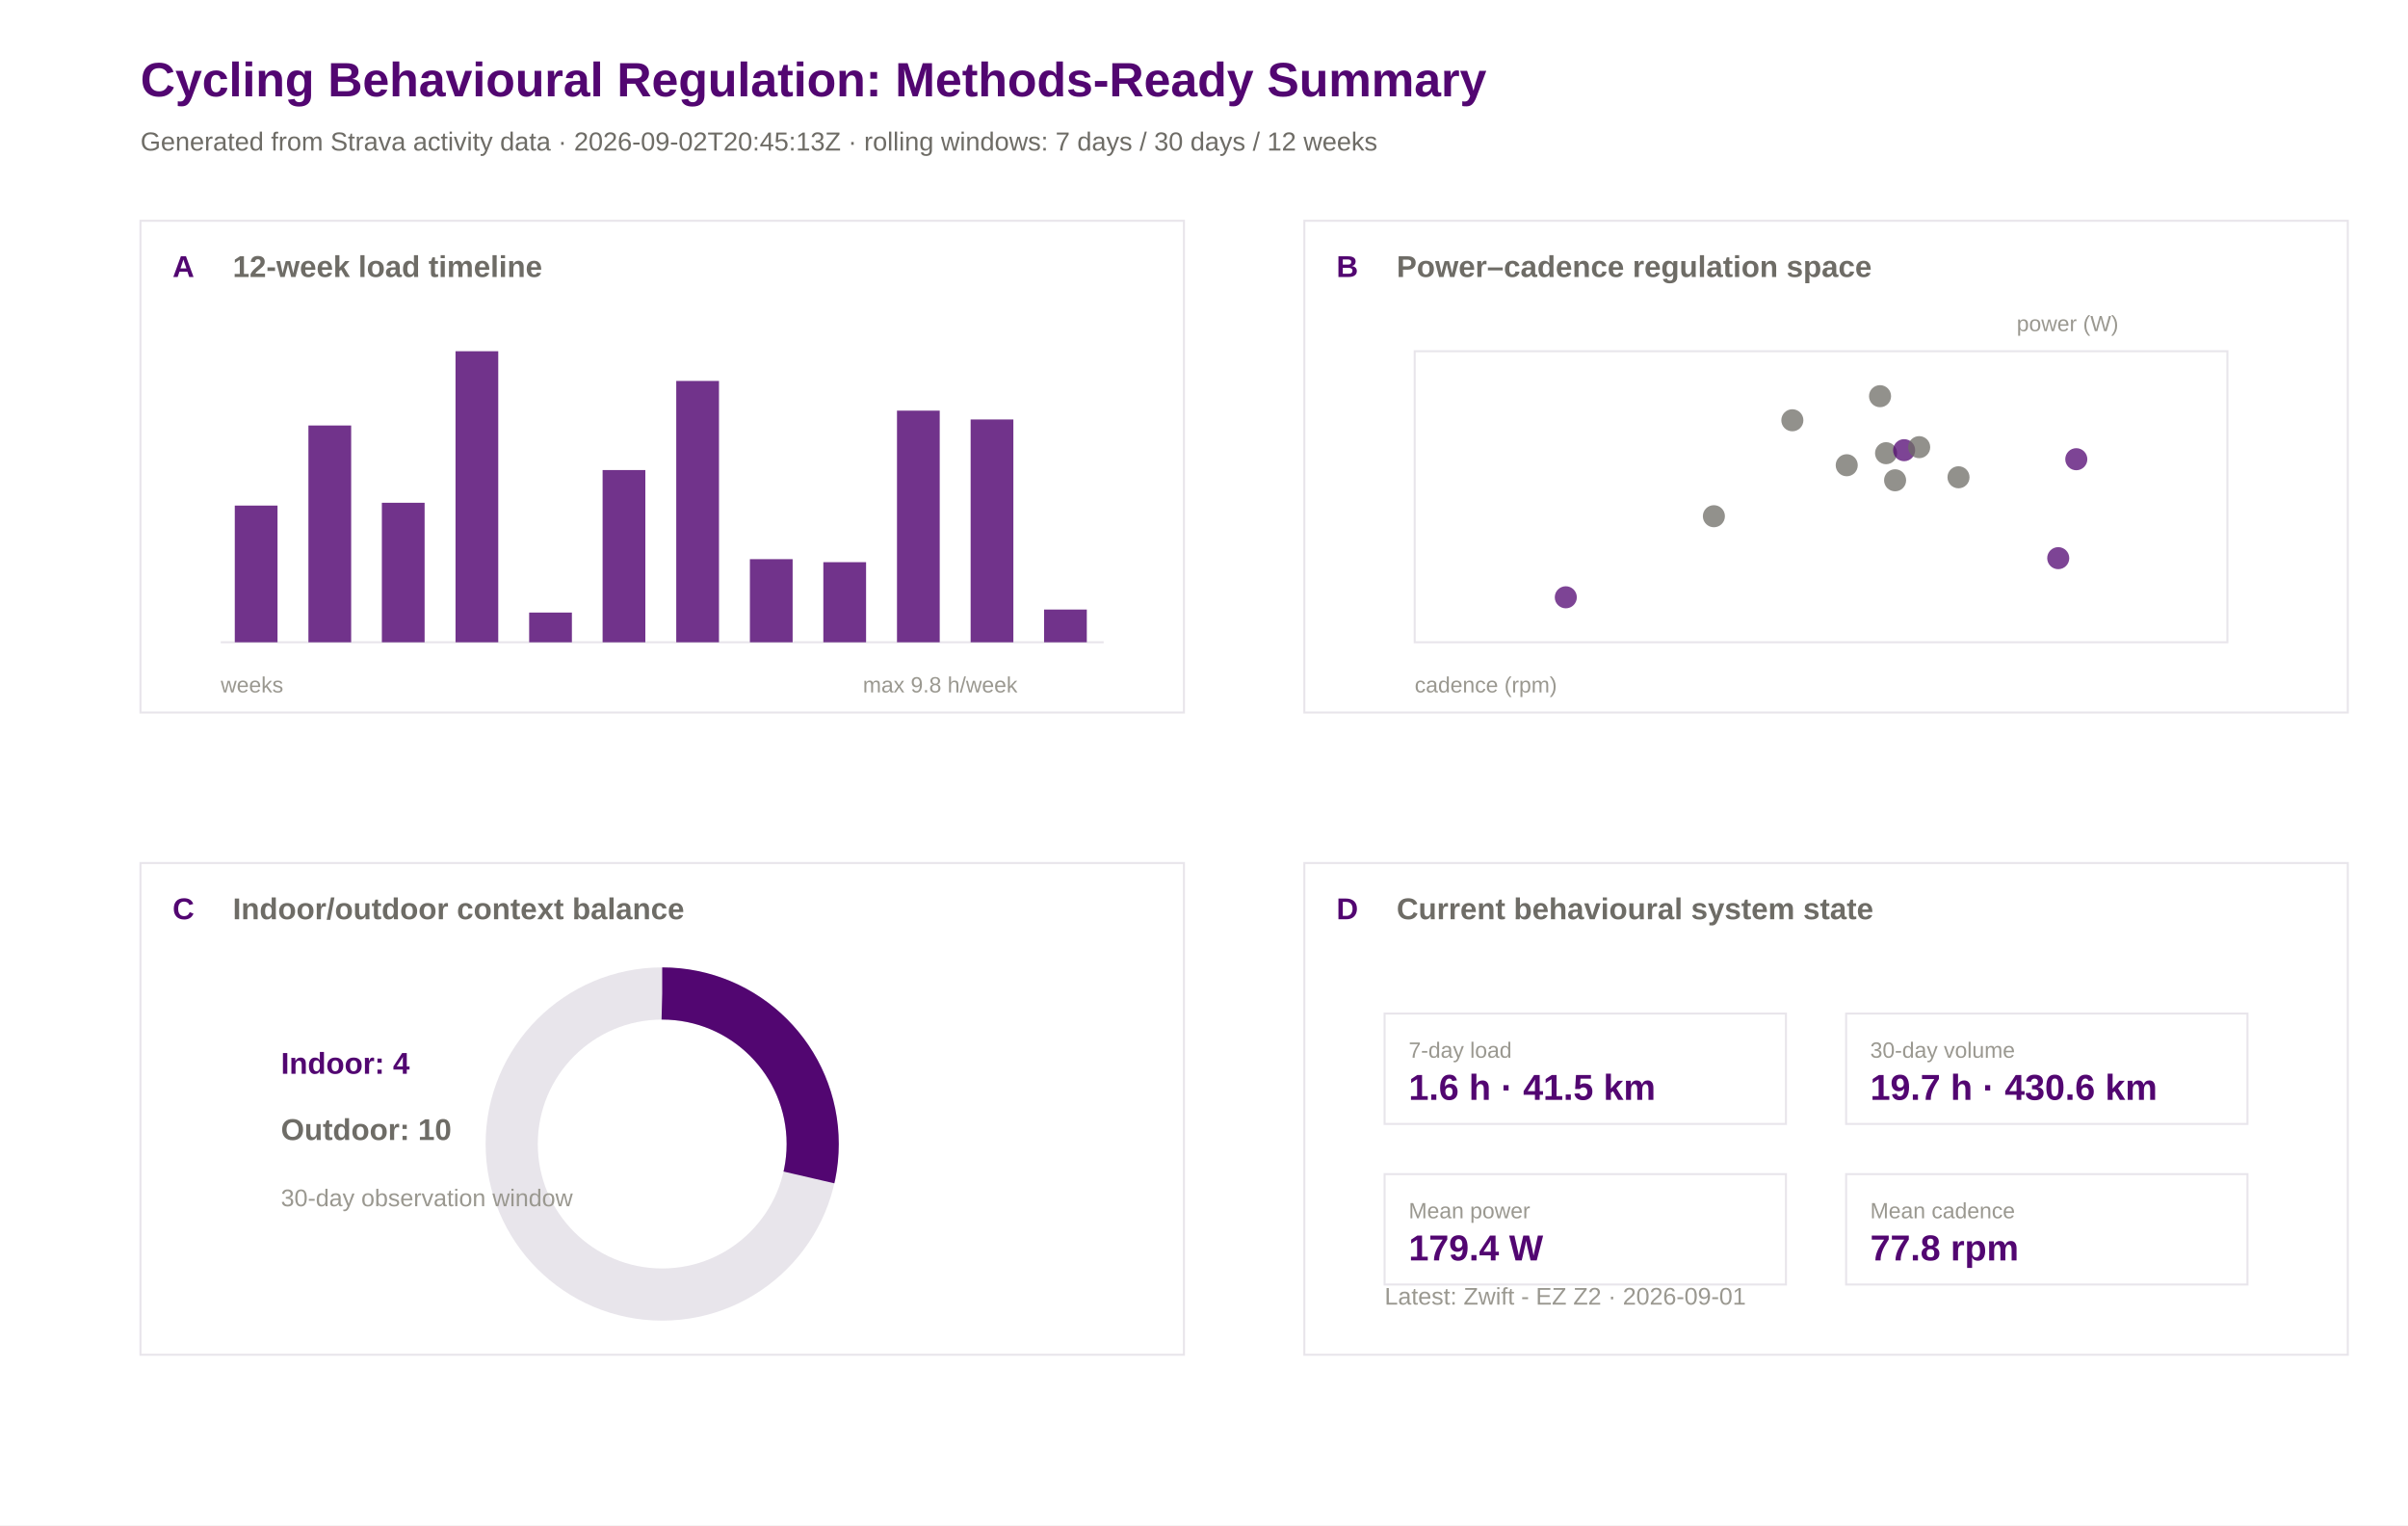
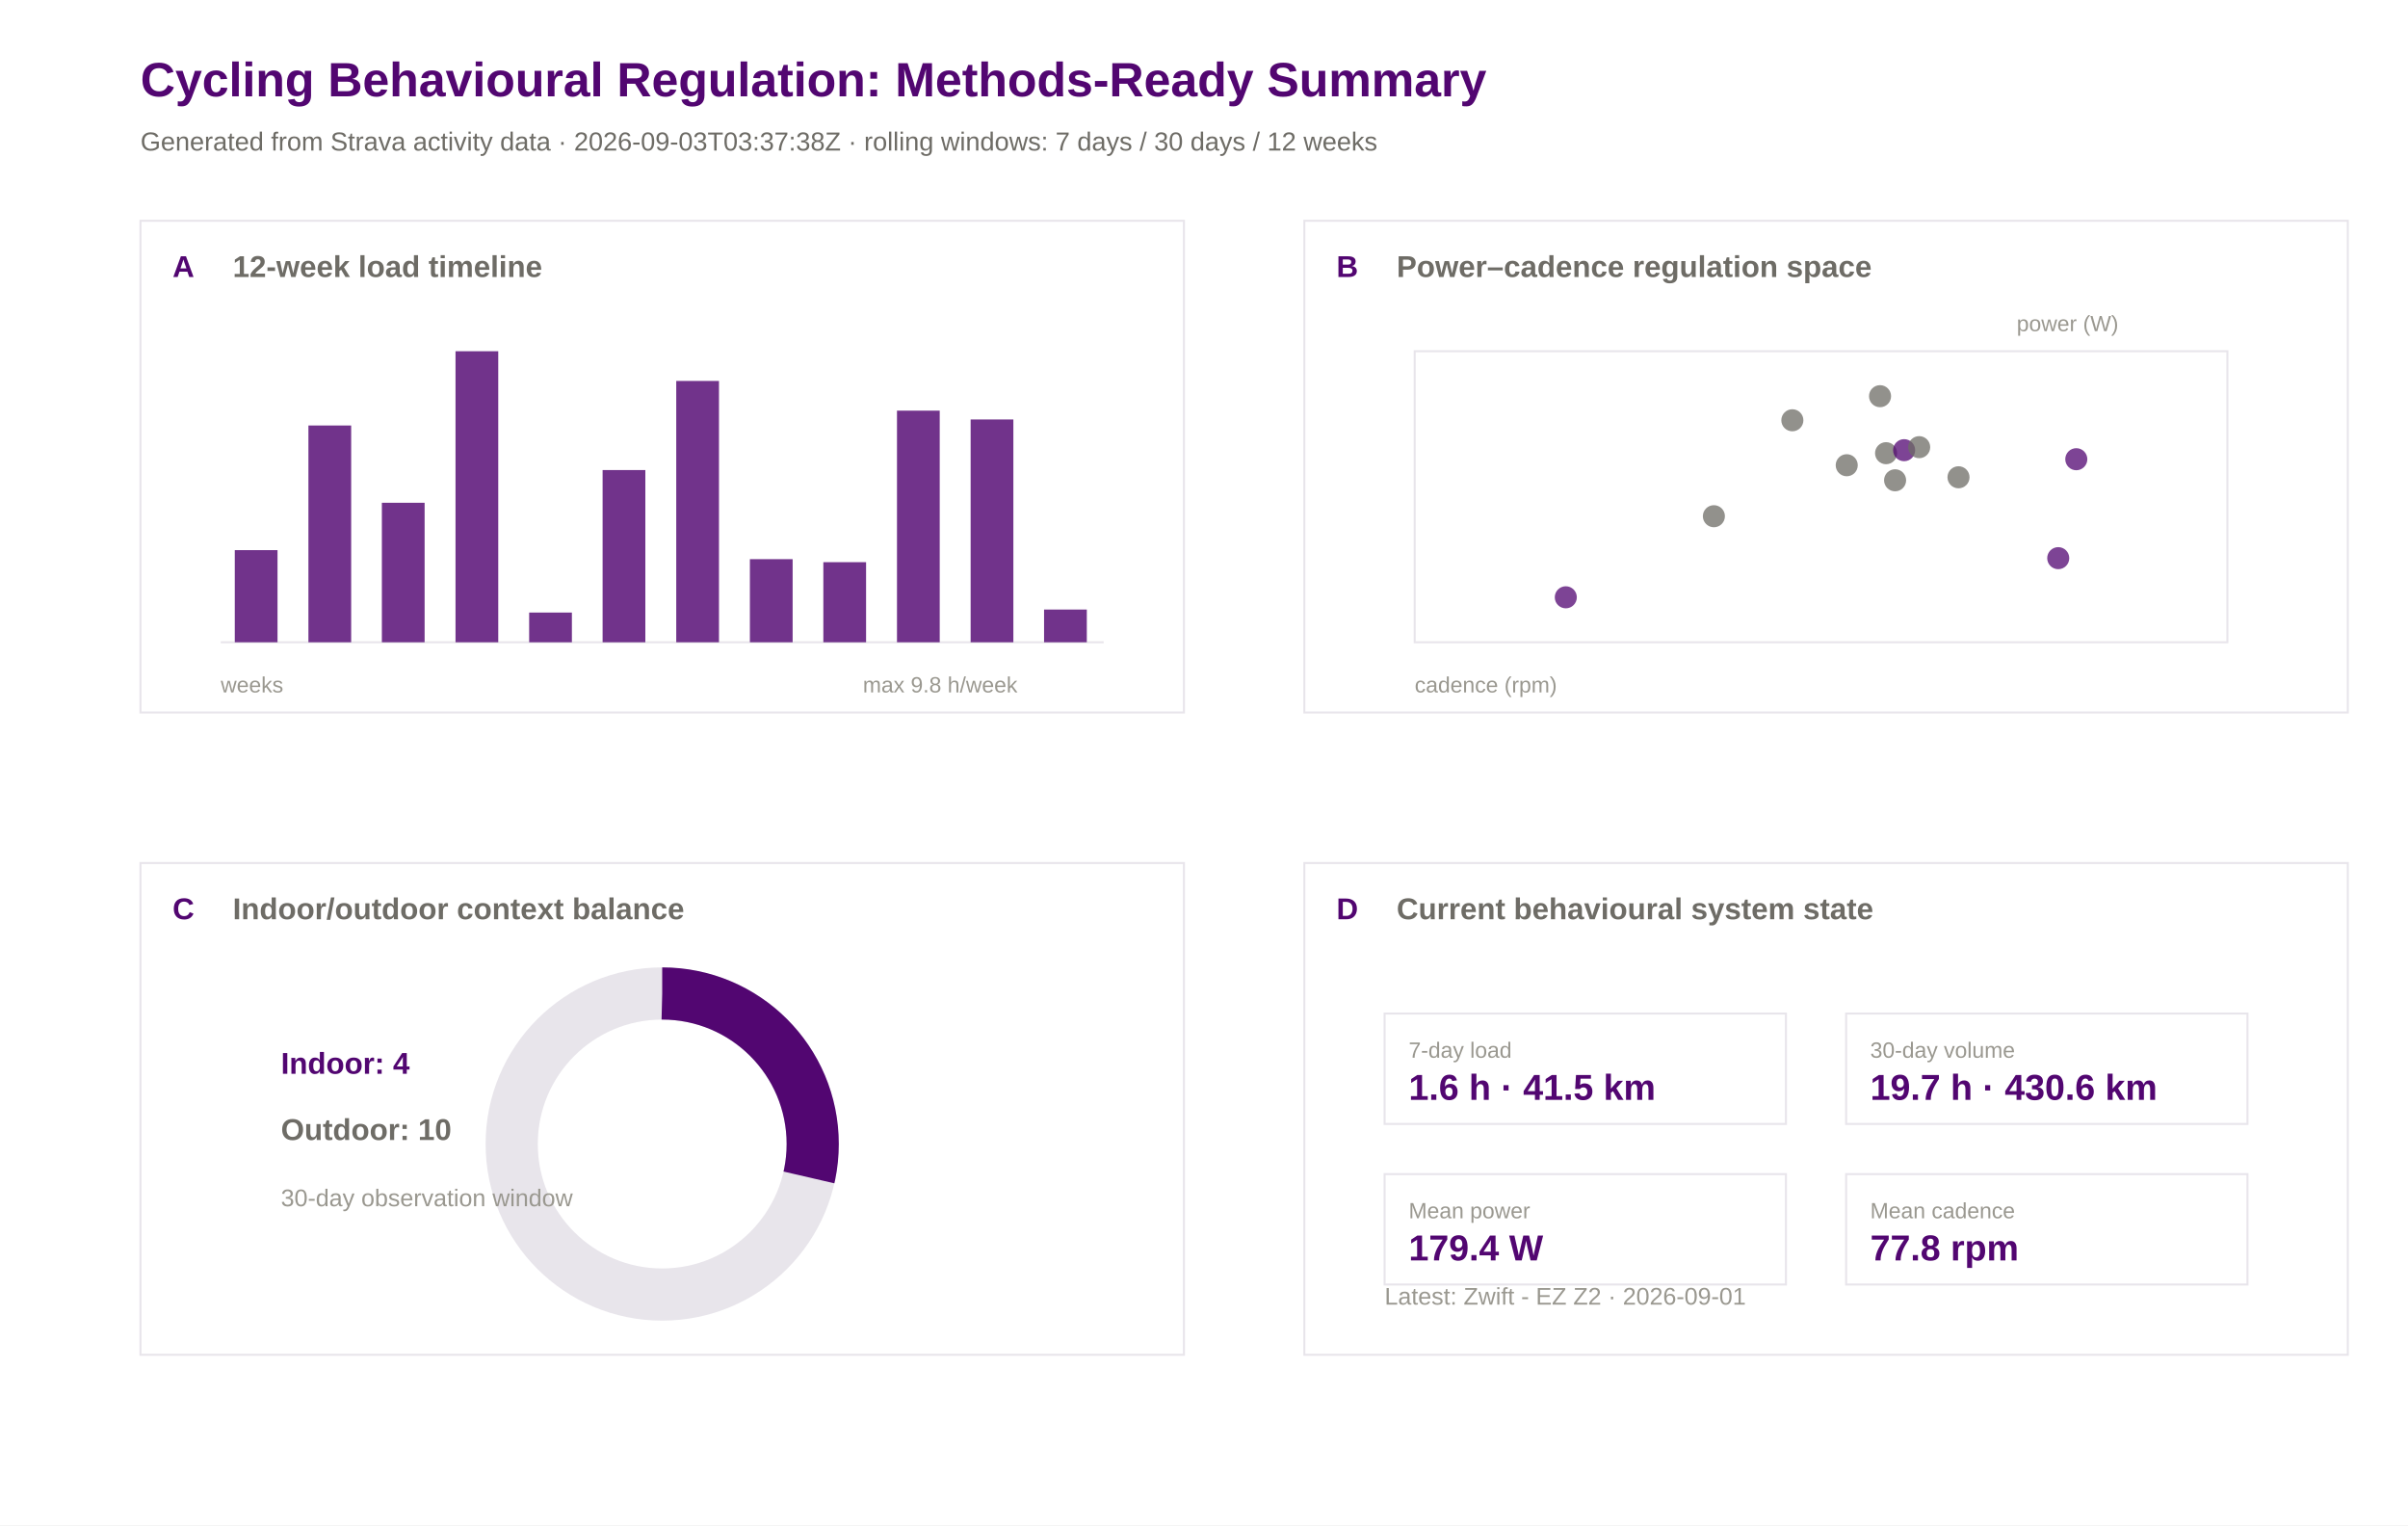
<svg xmlns="http://www.w3.org/2000/svg" width="1200" height="760" viewBox="0 0 1200 760">
  <rect width="100%" height="100%" fill="#ffffff" />
  <text x="70.0" y="48.0" font-family="Arial" font-size="24" font-weight="600" fill="#520671">Cycling Behavioural Regulation: Methods-Ready Summary</text>
-   <text x="70.0" y="75.0" font-family="Arial" font-size="13" font-weight="400" fill="#6e6c66">Generated from Strava activity data · 2026-09-02T20:45:13Z · rolling windows: 7 days / 30 days / 12 weeks</text>
+   <text x="70.0" y="75.0" font-family="Arial" font-size="13" font-weight="400" fill="#6e6c66">Generated from Strava activity data · 2026-09-03T03:37:38Z · rolling windows: 7 days / 30 days / 12 weeks</text>
  <rect x="70" y="110" width="520" height="245" fill="#ffffff" stroke="#e8e5eb" stroke-width="1" />
  <text x="86.0" y="138.0" font-family="Arial" font-size="15" font-weight="600" fill="#520671">A</text>
  <text x="116.0" y="138.0" font-family="Arial" font-size="15" font-weight="600" fill="#6e6c66">12-week load timeline</text>
  <rect x="650" y="110" width="520" height="245" fill="#ffffff" stroke="#e8e5eb" stroke-width="1" />
  <text x="666.0" y="138.0" font-family="Arial" font-size="15" font-weight="600" fill="#520671">B</text>
  <text x="696.0" y="138.0" font-family="Arial" font-size="15" font-weight="600" fill="#6e6c66">Power–cadence regulation space</text>
  <rect x="70" y="430" width="520" height="245" fill="#ffffff" stroke="#e8e5eb" stroke-width="1" />
  <text x="86.0" y="458.0" font-family="Arial" font-size="15" font-weight="600" fill="#520671">C</text>
  <text x="116.0" y="458.0" font-family="Arial" font-size="15" font-weight="600" fill="#6e6c66">Indoor/outdoor context balance</text>
  <rect x="650" y="430" width="520" height="245" fill="#ffffff" stroke="#e8e5eb" stroke-width="1" />
  <text x="666.0" y="458.0" font-family="Arial" font-size="15" font-weight="600" fill="#520671">D</text>
  <text x="696.0" y="458.0" font-family="Arial" font-size="15" font-weight="600" fill="#6e6c66">Current behavioural system state</text>
  <line x1="110" y1="320" x2="550" y2="320" stroke="#e8e5eb" />
-   <rect x="117.0" y="251.9" width="21.3" height="68.1" fill="#520671" opacity="0.82" />
+   <rect x="117.0" y="274.1" width="21.3" height="45.9" fill="#520671" opacity="0.82" />
  <rect x="153.7" y="212.0" width="21.3" height="108.0" fill="#520671" opacity="0.82" />
  <rect x="190.3" y="250.5" width="21.3" height="69.5" fill="#520671" opacity="0.82" />
  <rect x="227.0" y="175.0" width="21.3" height="145.0" fill="#520671" opacity="0.82" />
  <rect x="263.7" y="305.2" width="21.3" height="14.8" fill="#520671" opacity="0.82" />
  <rect x="300.3" y="234.2" width="21.3" height="85.8" fill="#520671" opacity="0.82" />
  <rect x="337.0" y="189.8" width="21.3" height="130.2" fill="#520671" opacity="0.82" />
  <rect x="373.7" y="278.6" width="21.3" height="41.4" fill="#520671" opacity="0.82" />
  <rect x="410.3" y="280.1" width="21.3" height="39.9" fill="#520671" opacity="0.82" />
  <rect x="447.0" y="204.6" width="21.3" height="115.4" fill="#520671" opacity="0.82" />
  <rect x="483.7" y="209.0" width="21.3" height="111.0" fill="#520671" opacity="0.82" />
  <rect x="520.3" y="303.7" width="21.3" height="16.3" fill="#520671" opacity="0.82" />
  <text x="110.0" y="345.0" font-family="Arial" font-size="11" font-weight="400" fill="#9a9890">weeks</text>
  <text x="430.0" y="345.0" font-family="Arial" font-size="11" font-weight="400" fill="#9a9890">max 9.8 h/week</text>
  <rect x="705" y="175" width="405" height="145" fill="#ffffff" stroke="#e8e5eb" />
  <circle cx="976.0" cy="237.8" r="5.5" fill="#6e6c66" opacity="0.75" />
  <circle cx="939.9" cy="225.8" r="5.5" fill="#6e6c66" opacity="0.75" />
  <circle cx="936.9" cy="197.4" r="5.5" fill="#6e6c66" opacity="0.75" />
  <circle cx="1034.7" cy="228.8" r="5.5" fill="#520671" opacity="0.75" />
  <circle cx="920.3" cy="231.8" r="5.5" fill="#6e6c66" opacity="0.75" />
  <circle cx="893.2" cy="209.4" r="5.5" fill="#6e6c66" opacity="0.75" />
  <circle cx="780.3" cy="297.6" r="5.5" fill="#520671" opacity="0.75" />
  <circle cx="948.9" cy="224.3" r="5.5" fill="#520671" opacity="0.75" />
  <circle cx="944.4" cy="239.3" r="5.5" fill="#6e6c66" opacity="0.75" />
  <circle cx="854.1" cy="257.2" r="5.5" fill="#6e6c66" opacity="0.75" />
  <circle cx="956.4" cy="222.8" r="5.5" fill="#6e6c66" opacity="0.75" />
  <circle cx="1025.7" cy="278.1" r="5.5" fill="#520671" opacity="0.75" />
  <text x="705.0" y="345.0" font-family="Arial" font-size="11" font-weight="400" fill="#9a9890">cadence (rpm)</text>
  <text x="1005.0" y="165.0" font-family="Arial" font-size="11" font-weight="400" fill="#9a9890">power (W)</text>
  <circle cx="330" cy="570" r="75" fill="none" stroke="#e8e5eb" stroke-width="26" />
  <circle cx="330" cy="570" r="75" fill="none" stroke="#520671" stroke-width="26" stroke-dasharray="134.6 471.2" transform="rotate(-90 330 570)" />
  <text x="140.0" y="535.0" font-family="Arial" font-size="15" font-weight="600" fill="#520671">Indoor: 4</text>
  <text x="140.0" y="568.0" font-family="Arial" font-size="15" font-weight="600" fill="#6e6c66">Outdoor: 10</text>
  <text x="140.0" y="601.0" font-family="Arial" font-size="12" font-weight="400" fill="#9a9890">30-day observation window</text>
  <rect x="690" y="505" width="200" height="55" fill="#ffffff" stroke="#e8e5eb" />
  <text x="702.0" y="527.0" font-family="Arial" font-size="11" font-weight="500" fill="#9a9890">7-day load</text>
  <text x="702.0" y="548.0" font-family="Arial" font-size="18" font-weight="600" fill="#520671">1.6 h · 41.5 km</text>
  <rect x="920" y="505" width="200" height="55" fill="#ffffff" stroke="#e8e5eb" />
  <text x="932.0" y="527.0" font-family="Arial" font-size="11" font-weight="500" fill="#9a9890">30-day volume</text>
  <text x="932.0" y="548.0" font-family="Arial" font-size="18" font-weight="600" fill="#520671">19.7 h · 430.6 km</text>
  <rect x="690" y="585" width="200" height="55" fill="#ffffff" stroke="#e8e5eb" />
  <text x="702.0" y="607.0" font-family="Arial" font-size="11" font-weight="500" fill="#9a9890">Mean power</text>
  <text x="702.0" y="628.0" font-family="Arial" font-size="18" font-weight="600" fill="#520671">179.4 W</text>
  <rect x="920" y="585" width="200" height="55" fill="#ffffff" stroke="#e8e5eb" />
  <text x="932.0" y="607.0" font-family="Arial" font-size="11" font-weight="500" fill="#9a9890">Mean cadence</text>
  <text x="932.0" y="628.0" font-family="Arial" font-size="18" font-weight="600" fill="#520671">77.8 rpm</text>
  <text x="690.0" y="650.0" font-family="Arial" font-size="12" font-weight="400" fill="#9a9890">Latest: Zwift - EZ Z2 · 2026-09-01</text>
</svg>
